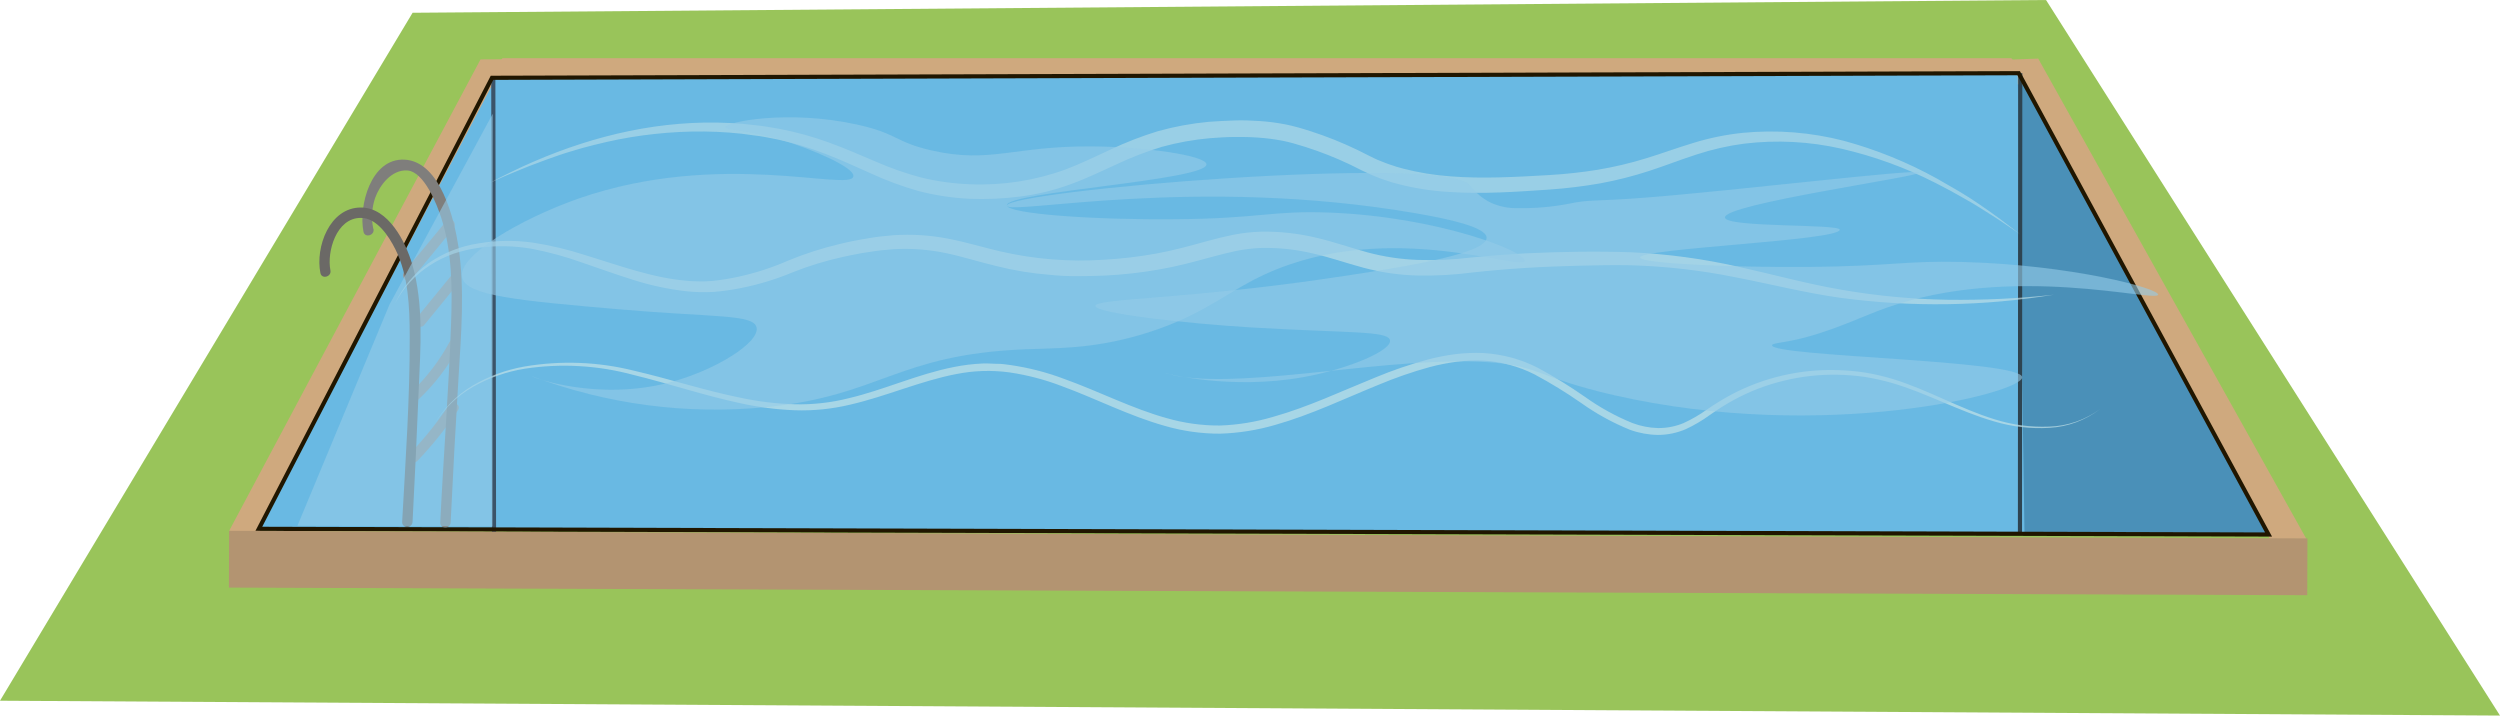
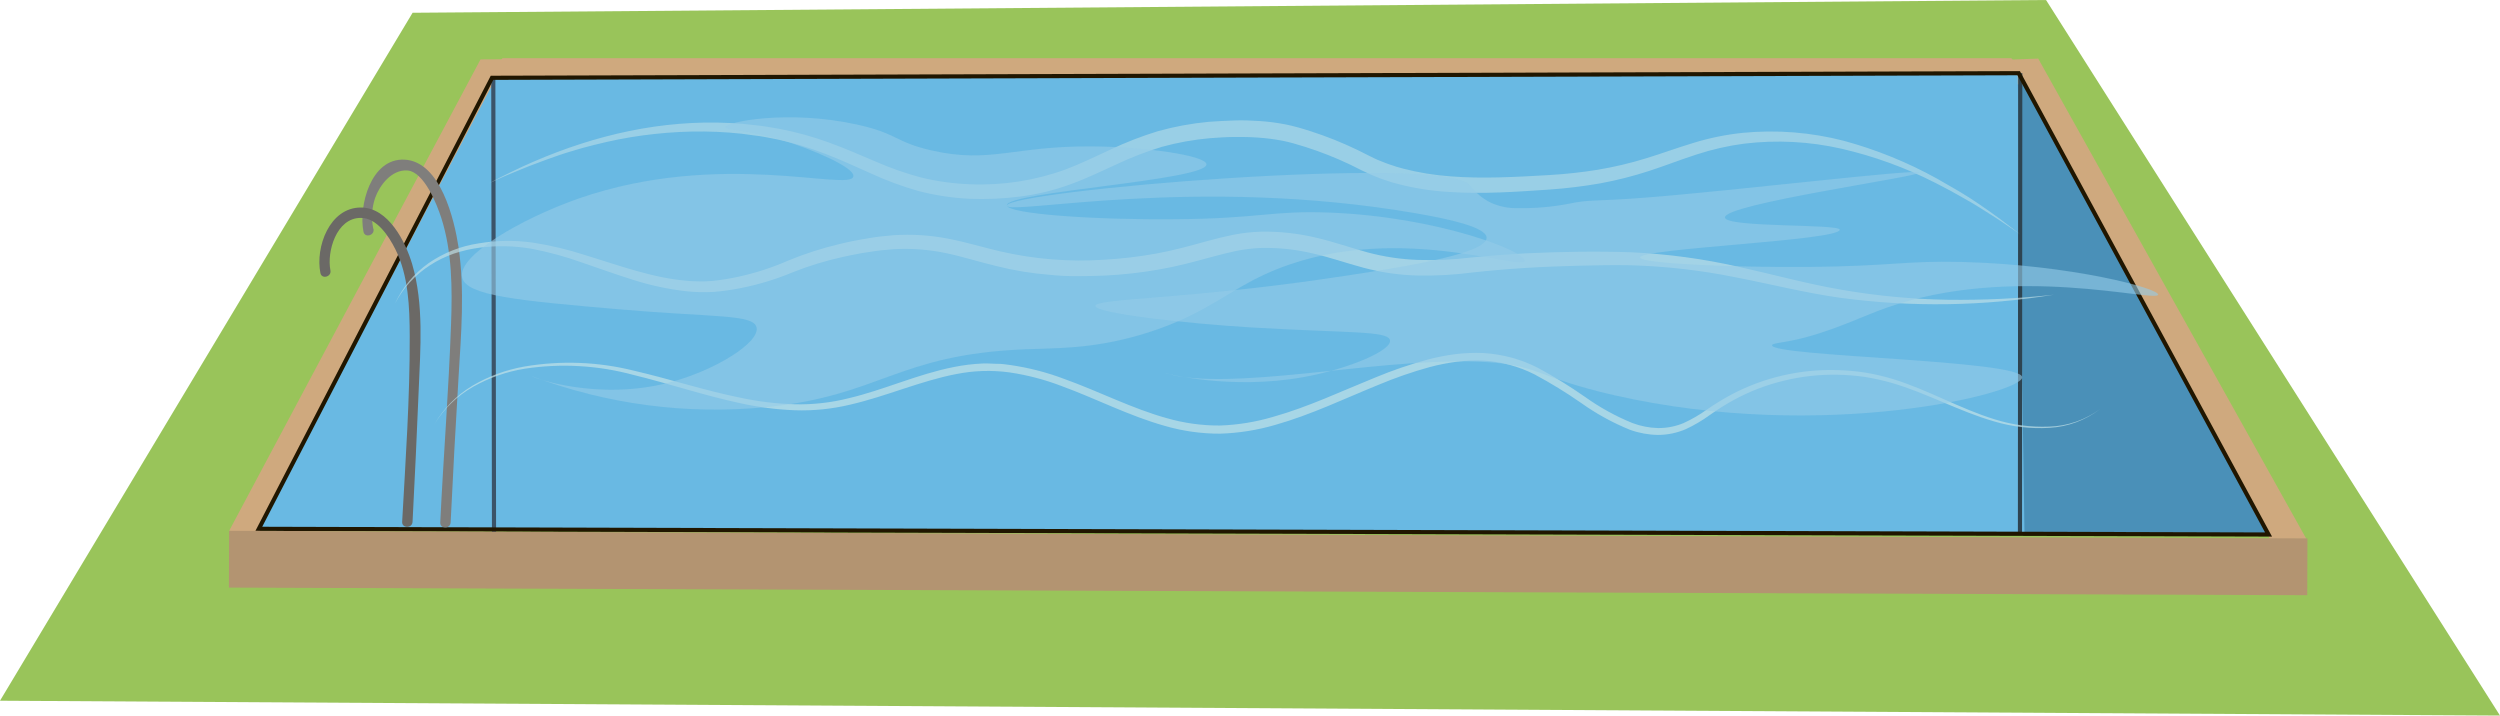
<svg xmlns="http://www.w3.org/2000/svg" id="Layer_1" data-name="Layer 1" viewBox="0 0 601.2 172.08" version="1.1" width="601.2" height="172.08">
  <defs id="defs4">
    <style id="style2">.cls-1{fill:#99c45a;}.cls-2{fill:#cfa97e;}.cls-17,.cls-3{fill:#94cbe7;}.cls-4{fill:#4a90b8;}.cls-5{fill:#69b9e3;}.cls-6,.cls-7,.cls-8{fill:none;stroke-miterlimit:10;}.cls-6{stroke:#3b5368;}.cls-7{stroke:#2e4451;}.cls-8{stroke:#201600;}.cls-9{fill:#979695;}.cls-10{fill:#7f7e7c;}.cls-11{fill:#6b6966;}.cls-12{opacity:0.72;}.cls-13{fill:#bfe0e7;}.cls-14{opacity:0.56;}.cls-15{opacity:0.67;}.cls-16{fill:#b39471;}.cls-17{opacity:0.6;}</style>
  </defs>
  <polygon class="cls-1" points="648.96,298.08 47.76,294.51 146.98,129.07 539.79,126 " id="polygon8" style="fill:#99c45a" transform="translate(-47.76,-126)" />
  <polygon class="cls-2" points="531.07,140.34 593.63,255.63 602.4,255.6 537.91,140.09 " id="polygon10" style="fill:#cfa97e" transform="translate(-47.76,-126)" />
  <polygon class="cls-3" points="114.24,253.62 228.57,253.62 175.21,145.3 167.6,145.3 " id="polygon12" style="fill:#94cbe7" transform="translate(-47.76,-126)" />
  <polygon class="cls-4" points="467.24,254.64 593.3,254.64 534.03,144.35 526.51,144.35 " id="polygon14" style="fill:#4a90b8" transform="translate(-47.76,-126)" />
  <polygon class="cls-2" points="536.12,146.3 163.95,146.3 168.6,139.99 531.46,139.99 " id="polygon16" style="fill:#cfa97e" transform="translate(-47.76,-126)" />
  <polygon class="cls-2" points="170.61,140.24 110.44,254.33 102.87,253.64 163.32,140.28 " id="polygon18" style="fill:#cfa97e" transform="translate(-47.76,-126)" />
  <polygon class="cls-5" points="534.61,254.54 110,253.17 167.03,144.7 532.98,143.61 " id="polygon20" style="fill:#69b9e3" transform="translate(-47.76,-126)" />
  <line class="cls-6" x1="118.63" y1="18.71" x2="118.8" y2="128.28" id="line22" style="fill:none;stroke:#3b5368;stroke-miterlimit:10" />
  <line class="cls-7" x1="485.83" y1="17.6" x2="485.76" y2="128.54" id="line24" style="fill:none;stroke:#2e4451;stroke-miterlimit:10" />
  <polygon class="cls-8" points="593.3,254.54 110,253.17 166.08,144.71 533.21,143.6 " id="polygon26" style="fill:none;stroke:#201600;stroke-miterlimit:10" transform="translate(-47.76,-126)" />
-   <path class="cls-9" d="M 107.36,53.12 97.24,65.36 c -1,1.23 0.74,3 1.76,1.76 L 109.08,54.88 c 1,-1.23 -0.74,-3 -1.76,-1.76 z" id="path28" style="fill:#979695" />
-   <path class="cls-9" d="m 102.01,78.16 8.23,-10.08 c 1,-1.23 -0.75,-3 -1.76,-1.76 L 100.24,76.4 c -1,1.23 0.76,3 1.77,1.76 z" id="path30" style="fill:#979695" />
-   <path class="cls-9" d="m 100.66,96.05 a 49.63,49.63 0 0 0 9.65,-12.62 c 0.75,-1.42 -1.41,-2.69 -2.16,-1.26 a 47.68,47.68 0 0 1 -9.25,12.11 c -1.16,1.12 0.6,2.89 1.76,1.77 z" id="path32" style="fill:#979695" />
-   <path class="cls-9" d="m 100.42,110.8 a 88.93,88.93 0 0 0 9.69,-12.12 C 111,97.34 108.84,96.08 107.95,97.42 a 85.88,85.88 0 0 1 -9.3,11.61 c -1.11,1.16 0.66,2.94 1.77,1.77 z" id="path34" style="fill:#979695" />
  <path class="cls-10" d="m 89.78,55.06 a 14,14 0 0 1 0.44,-7.49 c 1.12,-3.11 4,-6.8 7.69,-6.58 4.11,0.25 7.2,8.29 8.21,11.41 2.62,8.17 2.66,17 2.35,25.52 -0.56,15.91 -1.83,31.81 -2.6,47.72 -0.08,1.61 2.42,1.6 2.5,0 q 0.84,-17.46 1.9,-34.92 c 0.63,-10.39 1.51,-20.93 0,-31.28 -1,-6.57 -4.3,-20.61 -13,-21.05 -8.14,-0.4 -11.08,11.23 -9.86,17.33 0.31,1.58 2.72,0.91 2.41,-0.66 z" id="path36" style="fill:#7f7e7c" />
  <path class="cls-11" d="m 79.46,65 c -0.89,-4.37 1.38,-12.65 7.34,-12.6 3.87,0 6.74,4.46 8.28,7.55 3.17,6.36 3.42,13.89 3.45,20.86 0.05,14.88 -1,29.82 -1.82,44.68 -0.08,1.61 2.42,1.6 2.5,0 Q 100.04,109.62 100.69,93.74 c 0.41,-9.91 1.27,-20.56 -1.57,-30.22 -1.59,-5.37 -5.71,-13.6 -12.32,-13.62 -7.59,0 -11,9.59 -9.75,15.76 0.32,1.58 2.73,0.91 2.41,-0.66 z" id="path38" style="fill:#6b6966" />
  <g class="cls-12" id="g42" style="opacity:0.72" transform="translate(-47.76,-126)">
    <path class="cls-13" d="m 152.19,228.08 a 26.14,26.14 0 0 1 9.22,-9.35 37.51,37.51 0 0 1 12.42,-4.58 64.15,64.15 0 0 1 26.42,1 c 8.63,2 17,4.77 25.65,6.51 a 72.24,72.24 0 0 0 13,1.56 48.27,48.27 0 0 0 12.94,-1.45 c 8.49,-2 16.59,-5.81 25.41,-7.53 a 44.12,44.12 0 0 1 6.7,-0.82 c 0.56,0 1.12,-0.06 1.69,0 l 1.69,0.07 c 0.56,0 1.13,0 1.69,0.07 l 1.68,0.22 a 61.14,61.14 0 0 1 13,3.35 c 8.37,3 16.25,7.1 24.65,9.43 a 45.28,45.28 0 0 0 12.79,1.77 51.25,51.25 0 0 0 12.79,-2.09 c 8.4,-2.35 16.38,-6.16 24.59,-9.47 a 102.28,102.28 0 0 1 12.64,-4.32 52.51,52.51 0 0 1 6.61,-1.29 41.37,41.37 0 0 1 6.77,-0.26 33.93,33.93 0 0 1 6.71,1.1 15.34,15.34 0 0 1 1.63,0.5 c 0.54,0.19 1.08,0.34 1.61,0.56 1.06,0.41 2.08,0.89 3.09,1.39 a 115,115 0 0 1 11.35,7 55.77,55.77 0 0 0 11.39,6.28 18.76,18.76 0 0 0 6.2,1.21 15.59,15.59 0 0 0 6.13,-1.21 33.91,33.91 0 0 0 5.59,-3.24 60,60 0 0 1 5.7,-3.51 50.65,50.65 0 0 1 12.53,-4.69 51.25,51.25 0 0 1 13.27,-1.29 53.18,53.18 0 0 1 6.66,0.61 53.91,53.91 0 0 1 6.51,1.52 c 8.53,2.62 16.21,7.17 24.63,9.74 a 38.1,38.1 0 0 0 13,1.72 21.69,21.69 0 0 0 12.28,-4.25 21.84,21.84 0 0 1 -12.26,4.55 38.26,38.26 0 0 1 -13.16,-1.52 c -8.55,-2.45 -16.34,-6.87 -24.76,-9.3 a 58.31,58.31 0 0 0 -6.39,-1.42 52.9,52.9 0 0 0 -6.53,-0.53 50.17,50.17 0 0 0 -13,1.44 48.89,48.89 0 0 0 -12.15,4.7 57.59,57.59 0 0 0 -5.54,3.48 35.28,35.28 0 0 1 -5.81,3.44 17,17 0 0 1 -6.75,1.41 20.53,20.53 0 0 1 -6.75,-1.24 57.24,57.24 0 0 1 -11.72,-6.44 111.57,111.57 0 0 0 -11.19,-6.86 31,31 0 0 0 -12.35,-3.32 38.57,38.57 0 0 0 -6.46,0.27 51.6,51.6 0 0 0 -6.37,1.26 101.44,101.44 0 0 0 -12.39,4.29 c -8.14,3.3 -16.15,7.18 -24.77,9.62 a 53.14,53.14 0 0 1 -13.29,2.12 47.2,47.2 0 0 1 -13.34,-1.88 c -8.65,-2.44 -16.54,-6.56 -24.76,-9.56 a 59.31,59.31 0 0 0 -12.59,-3.3 38.78,38.78 0 0 0 -12.89,0.43 c -8.55,1.66 -16.68,5.32 -25.39,7.33 a 49.77,49.77 0 0 1 -13.32,1.35 74.3,74.3 0 0 1 -13.23,-1.72 c -8.69,-1.86 -17.07,-4.71 -25.62,-6.79 a 63.35,63.35 0 0 0 -26.1,-1.48 37.24,37.24 0 0 0 -12.38,4.33 25.92,25.92 0 0 0 -9.37,9.08 z" id="path40" style="fill:#bfe0e7" />
  </g>
  <g class="cls-14" id="g46" style="opacity:0.56" transform="translate(-47.76,-126)">
    <path class="cls-13" d="m 165.34,170.09 c 14.09,-7.58 29.61,-13 45.78,-14.31 a 91.06,91.06 0 0 1 12.14,-0.2 l 3,0.19 3,0.33 c 2,0.17 4,0.56 6,0.9 a 76,76 0 0 1 11.77,3.25 c 3.83,1.38 7.53,3 11.2,4.56 a 75.86,75.86 0 0 0 11.1,3.89 58.77,58.77 0 0 0 11.67,1.61 59.8,59.8 0 0 0 22.9,-3.52 c 3.64,-1.37 7.18,-3.09 10.85,-4.79 a 83.7,83.7 0 0 1 11.46,-4.45 69.51,69.51 0 0 1 12.17,-2.25 c 2.05,-0.16 4.1,-0.25 6.15,-0.33 2.05,-0.08 4.11,0 6.17,0.14 a 48.88,48.88 0 0 1 6.21,0.81 c 1,0.2 2.05,0.45 3.07,0.74 1.02,0.29 2,0.58 2.94,0.89 a 88.16,88.16 0 0 1 11.41,4.57 l 2.71,1.36 c 0.86,0.4 1.7,0.87 2.6,1.2 0.9,0.33 1.76,0.73 2.68,1 l 1.37,0.45 1.39,0.39 a 63.68,63.68 0 0 0 11.48,1.89 c 7.81,0.61 15.78,0.15 23.76,-0.31 a 115,115 0 0 0 11.68,-1.28 88.62,88.62 0 0 0 11.48,-2.71 c 3.78,-1.14 7.54,-2.55 11.44,-3.72 a 61.88,61.88 0 0 1 12,-2.45 70.07,70.07 0 0 1 24.24,1.92 100.44,100.44 0 0 1 22.4,9.09 c 1.74,1 3.51,2 5.21,3 1.7,1 3.43,2.11 5.08,3.25 1.65,1.14 3.3,2.28 4.91,3.48 l 4.79,3.64 -5,-3.39 c -1.67,-1.11 -3.39,-2.15 -5.07,-3.22 -1.68,-1.07 -3.45,-2 -5.17,-3 -1.72,-1 -3.53,-1.87 -5.28,-2.81 a 98.71,98.71 0 0 0 -22.36,-8.12 68.32,68.32 0 0 0 -23.49,-1.23 62.85,62.85 0 0 0 -11.45,2.61 c -3.75,1.2 -7.48,2.68 -11.35,3.94 a 92,92 0 0 1 -11.83,3 118.06,118.06 0 0 1 -12.11,1.48 c -8,0.55 -16.08,1.12 -24.26,0.58 A 63.73,63.73 0 0 1 384,170.26 l -1.51,-0.41 -1.49,-0.49 c -1,-0.3 -2,-0.71 -2.94,-1.1 -0.94,-0.39 -1.91,-0.86 -2.86,-1.3 l -2.66,-1.33 a 84.7,84.7 0 0 0 -10.91,-4.31 c -0.93,-0.3 -1.88,-0.58 -2.81,-0.84 -0.93,-0.26 -1.83,-0.48 -2.77,-0.66 a 49,49 0 0 0 -5.71,-0.73 c -1.92,-0.14 -3.87,-0.17 -5.83,-0.15 -1.96,0.02 -3.91,0.15 -5.85,0.3 a 65,65 0 0 0 -11.45,2.06 78.84,78.84 0 0 0 -10.93,4.21 c -3.61,1.65 -7.27,3.43 -11.16,4.83 a 54.82,54.82 0 0 1 -12,2.92 73.38,73.38 0 0 1 -12.3,0.54 60.79,60.79 0 0 1 -12.22,-1.87 79.21,79.21 0 0 1 -11.49,-4.26 c -3.68,-1.64 -7.28,-3.31 -11,-4.72 a 78.4,78.4 0 0 0 -11.29,-3.4 c -1.94,-0.37 -3.86,-0.8 -5.83,-1 l -2.93,-0.4 -3,-0.27 a 94,94 0 0 0 -11.87,-0.14 106.84,106.84 0 0 0 -11.78,1.26 c -3.93,0.65 -7.81,1.57 -11.66,2.61 -1.91,0.59 -3.84,1.1 -5.72,1.77 l -2.84,1 -2.8,1.05 c -1.89,0.67 -3.71,1.49 -5.57,2.23 -1.86,0.74 -3.65,1.61 -5.48,2.43 z" id="path44" style="fill:#bfe0e7" />
  </g>
  <g class="cls-15" id="g50" style="opacity:0.67" transform="translate(-47.76,-126)">
    <path class="cls-13" d="m 142.7,199.09 a 24.65,24.65 0 0 1 8.15,-9.82 28.7,28.7 0 0 1 12,-4.74 42.66,42.66 0 0 1 13,-0.19 79.92,79.92 0 0 1 12.6,3 c 8.19,2.49 16.25,5.52 24.56,6.19 1,0.12 2.07,0.1 3.1,0.14 1.03,0.04 2.06,-0.06 3.08,-0.12 a 55.75,55.75 0 0 0 6.15,-1 63.7,63.7 0 0 0 11.94,-3.87 81.32,81.32 0 0 1 12.4,-4 c 1.05,-0.26 2.12,-0.5 3.18,-0.71 1.06,-0.21 2.13,-0.41 3.21,-0.58 1.08,-0.17 2.16,-0.39 3.25,-0.5 l 3.28,-0.32 a 51,51 0 0 1 13.22,0.84 c 4.34,0.83 8.44,2.11 12.53,3.05 a 85.41,85.41 0 0 0 24.92,2 101.86,101.86 0 0 0 12.43,-1.46 c 4.12,-0.74 8.15,-1.85 12.29,-3 2.07,-0.57 4.2,-1.1 6.37,-1.54 a 41.52,41.52 0 0 1 6.68,-0.75 53.44,53.44 0 0 1 13.22,1.45 c 4.3,1 8.4,2.46 12.39,3.54 a 54.19,54.19 0 0 0 12.24,1.81 83,83 0 0 0 12.54,-0.57 c 4.28,-0.42 8.56,-0.74 12.89,-1 8.57,-0.4 17.13,-0.56 25.77,-0.27 a 147,147 0 0 1 25.63,3.46 c 8.4,1.85 16.62,4.15 25,5.57 a 164.71,164.71 0 0 0 25.4,2.39 210.28,210.28 0 0 0 25.57,-1.22 173.74,173.74 0 0 1 -51.27,0.76 c -8.54,-1.19 -16.88,-3.33 -25.22,-4.93 A 147.89,147.89 0 0 0 440,189.79 c -4.22,-0.08 -8.49,0 -12.74,0.11 -4.25,0.11 -8.5,0.27 -12.77,0.54 -4.27,0.27 -8.46,0.63 -12.68,1.09 a 87.93,87.93 0 0 1 -13.05,0.73 55.89,55.89 0 0 1 -13.09,-1.87 c -4.26,-1.14 -8.22,-2.56 -12.28,-3.46 a 49.19,49.19 0 0 0 -12.2,-1.31 38.68,38.68 0 0 0 -6.05,0.7 c -2,0.42 -4,0.93 -6.09,1.5 -4.1,1.12 -8.33,2.27 -12.63,3 a 105.34,105.34 0 0 1 -13,1.45 c -2.17,0.09 -4.34,0.13 -6.52,0.14 -2.18,0.01 -4.36,-0.08 -6.55,-0.31 a 76.29,76.29 0 0 1 -12.93,-2.11 c -4.23,-1 -8.3,-2.33 -12.36,-3.16 a 47.79,47.79 0 0 0 -12.29,-0.91 l -3.1,0.27 c -1,0.09 -2.06,0.3 -3.1,0.44 -1.04,0.14 -2.06,0.31 -3.09,0.53 -1.03,0.22 -2.07,0.4 -3.09,0.64 a 77.94,77.94 0 0 0 -12,3.68 65.27,65.27 0 0 1 -12.5,3.8 57.16,57.16 0 0 1 -6.52,0.92 39.48,39.48 0 0 1 -6.62,-0.17 66.23,66.23 0 0 1 -12.75,-2.74 c -4.12,-1.29 -8.15,-2.74 -12.18,-4.12 a 80.21,80.21 0 0 0 -12.22,-3.35 41.79,41.79 0 0 0 -12.58,-0.25 33.28,33.28 0 0 0 -6.15,1.43 c -1,0.38 -2,0.75 -2.92,1.21 a 24.89,24.89 0 0 0 -2.75,1.56 24.34,24.34 0 0 0 -8.5,9.32 z" id="path48" style="fill:#bfe0e7" />
  </g>
  <rect class="cls-16" x="55.564" y="127.442" width="499.8" height="13.66" transform="rotate(0.21)" id="rect52" style="fill:#b39471" />
-   <path class="cls-17" d="M 71.52,126.45 118.44,126.6 118.49,27.36 93.67,73.22 Z" id="path54" style="opacity:0.6;fill:#94cbe7" />
  <path class="cls-17" d="m 319.68,51.12 c 26.22,1 47.37,9.42 47,11.62 -0.49,2.82 -35.11,-11.25 -65.47,4.7 -7.62,4 -13.95,9.36 -27.36,13.2 -11.52,3.3 -19.77,3.05 -27.36,3.36 -31,1.27 -34.63,11.22 -62.4,13.92 a 125,125 0 0 1 -56.16,-7.44 c 0,0.19 15.63,6.12 33.18,1.47 10.86,-2.87 21.69,-9.6 20.82,-13.23 -0.76,-3.19 -10.19,-2.36 -32.88,-4.32 -24.49,-2.11 -36.94,-3.27 -37.92,-7.68 -1.16,-5.26 14.23,-14.14 28.08,-19 34,-11.82 65.25,-1.56 66,-5.28 0.44,-2.17 -10,-6.55 -16.8,-8.64 -8.67,-2.68 -14,-2.43 -14,-3.18 0,-1.27 15,-4.35 31.72,-0.66 9.9,2.18 9,4.21 18,6.24 14.1,3.17 19.46,-1.1 38.4,-1 12.88,0.09 27.54,2.19 27.6,4.32 0.1,3.86 -48.13,6.63 -48,9.84 0.08,2.14 21.75,3.55 40.32,3.36 20.51,-0.13 23.38,-2.14 37.23,-1.6 z" id="path56" style="opacity:0.6;fill:#94cbe7" />
  <path class="cls-17" d="m 471.98,63 c 26.22,0.68 47.37,6.38 47,7.88 -0.49,1.91 -35.11,-7.63 -65.47,3.19 -5.32,1.9 -10,4.24 -16.94,6.38 -6.94,2.14 -10.4,1.91 -10.42,2.58 -0.08,2.75 60,3.52 60.15,7.7 0.15,3.74 -47.56,15.88 -98.21,4.29 -18.34,-4.2 -17.8,-7.1 -30.24,-7.92 -23,-1.52 -56.57,6.28 -74.35,3.4 -1.91,-0.31 -3.24,-0.9 -3.27,-0.8 -0.03,0.1 15.63,4.16 33.18,1 10.86,-1.95 21.69,-6.52 20.82,-9 -0.76,-2.16 -10.19,-1.6 -32.88,-2.93 -15.9,-0.93 -38,-3.42 -37.92,-5.21 0.08,-1.79 21.4,-1.56 55.53,-6.56 15.35,-2.27 38.58,-5.71 38.54,-9.81 0,-2.6 -9.42,-4.58 -16.8,-5.86 -52.81,-9.18 -98,0.48 -98.54,-1.85 -0.77,-3.52 105.5,-12.52 111.38,-4.92 a 13.43,13.43 0 0 0 4.92,4.16 14.77,14.77 0 0 0 6.63,1.33 59,59 0 0 0 12.15,-1.05 c 5.34,-1.11 5.68,-0.5 18,-1.44 21.82,-1.67 66.2,-7.08 66.35,-6.07 0.15,1.01 -47.07,7.54 -46.77,10.82 0.23,2.48 27.54,1.48 27.6,2.93 0.1,2.62 -48.13,4.5 -48,6.68 0.08,1.45 21.75,2.4 40.32,2.28 20.5,-0.2 23.39,-1.55 37.24,-1.2 z" id="path58" style="opacity:0.6;fill:#94cbe7" />
</svg>
